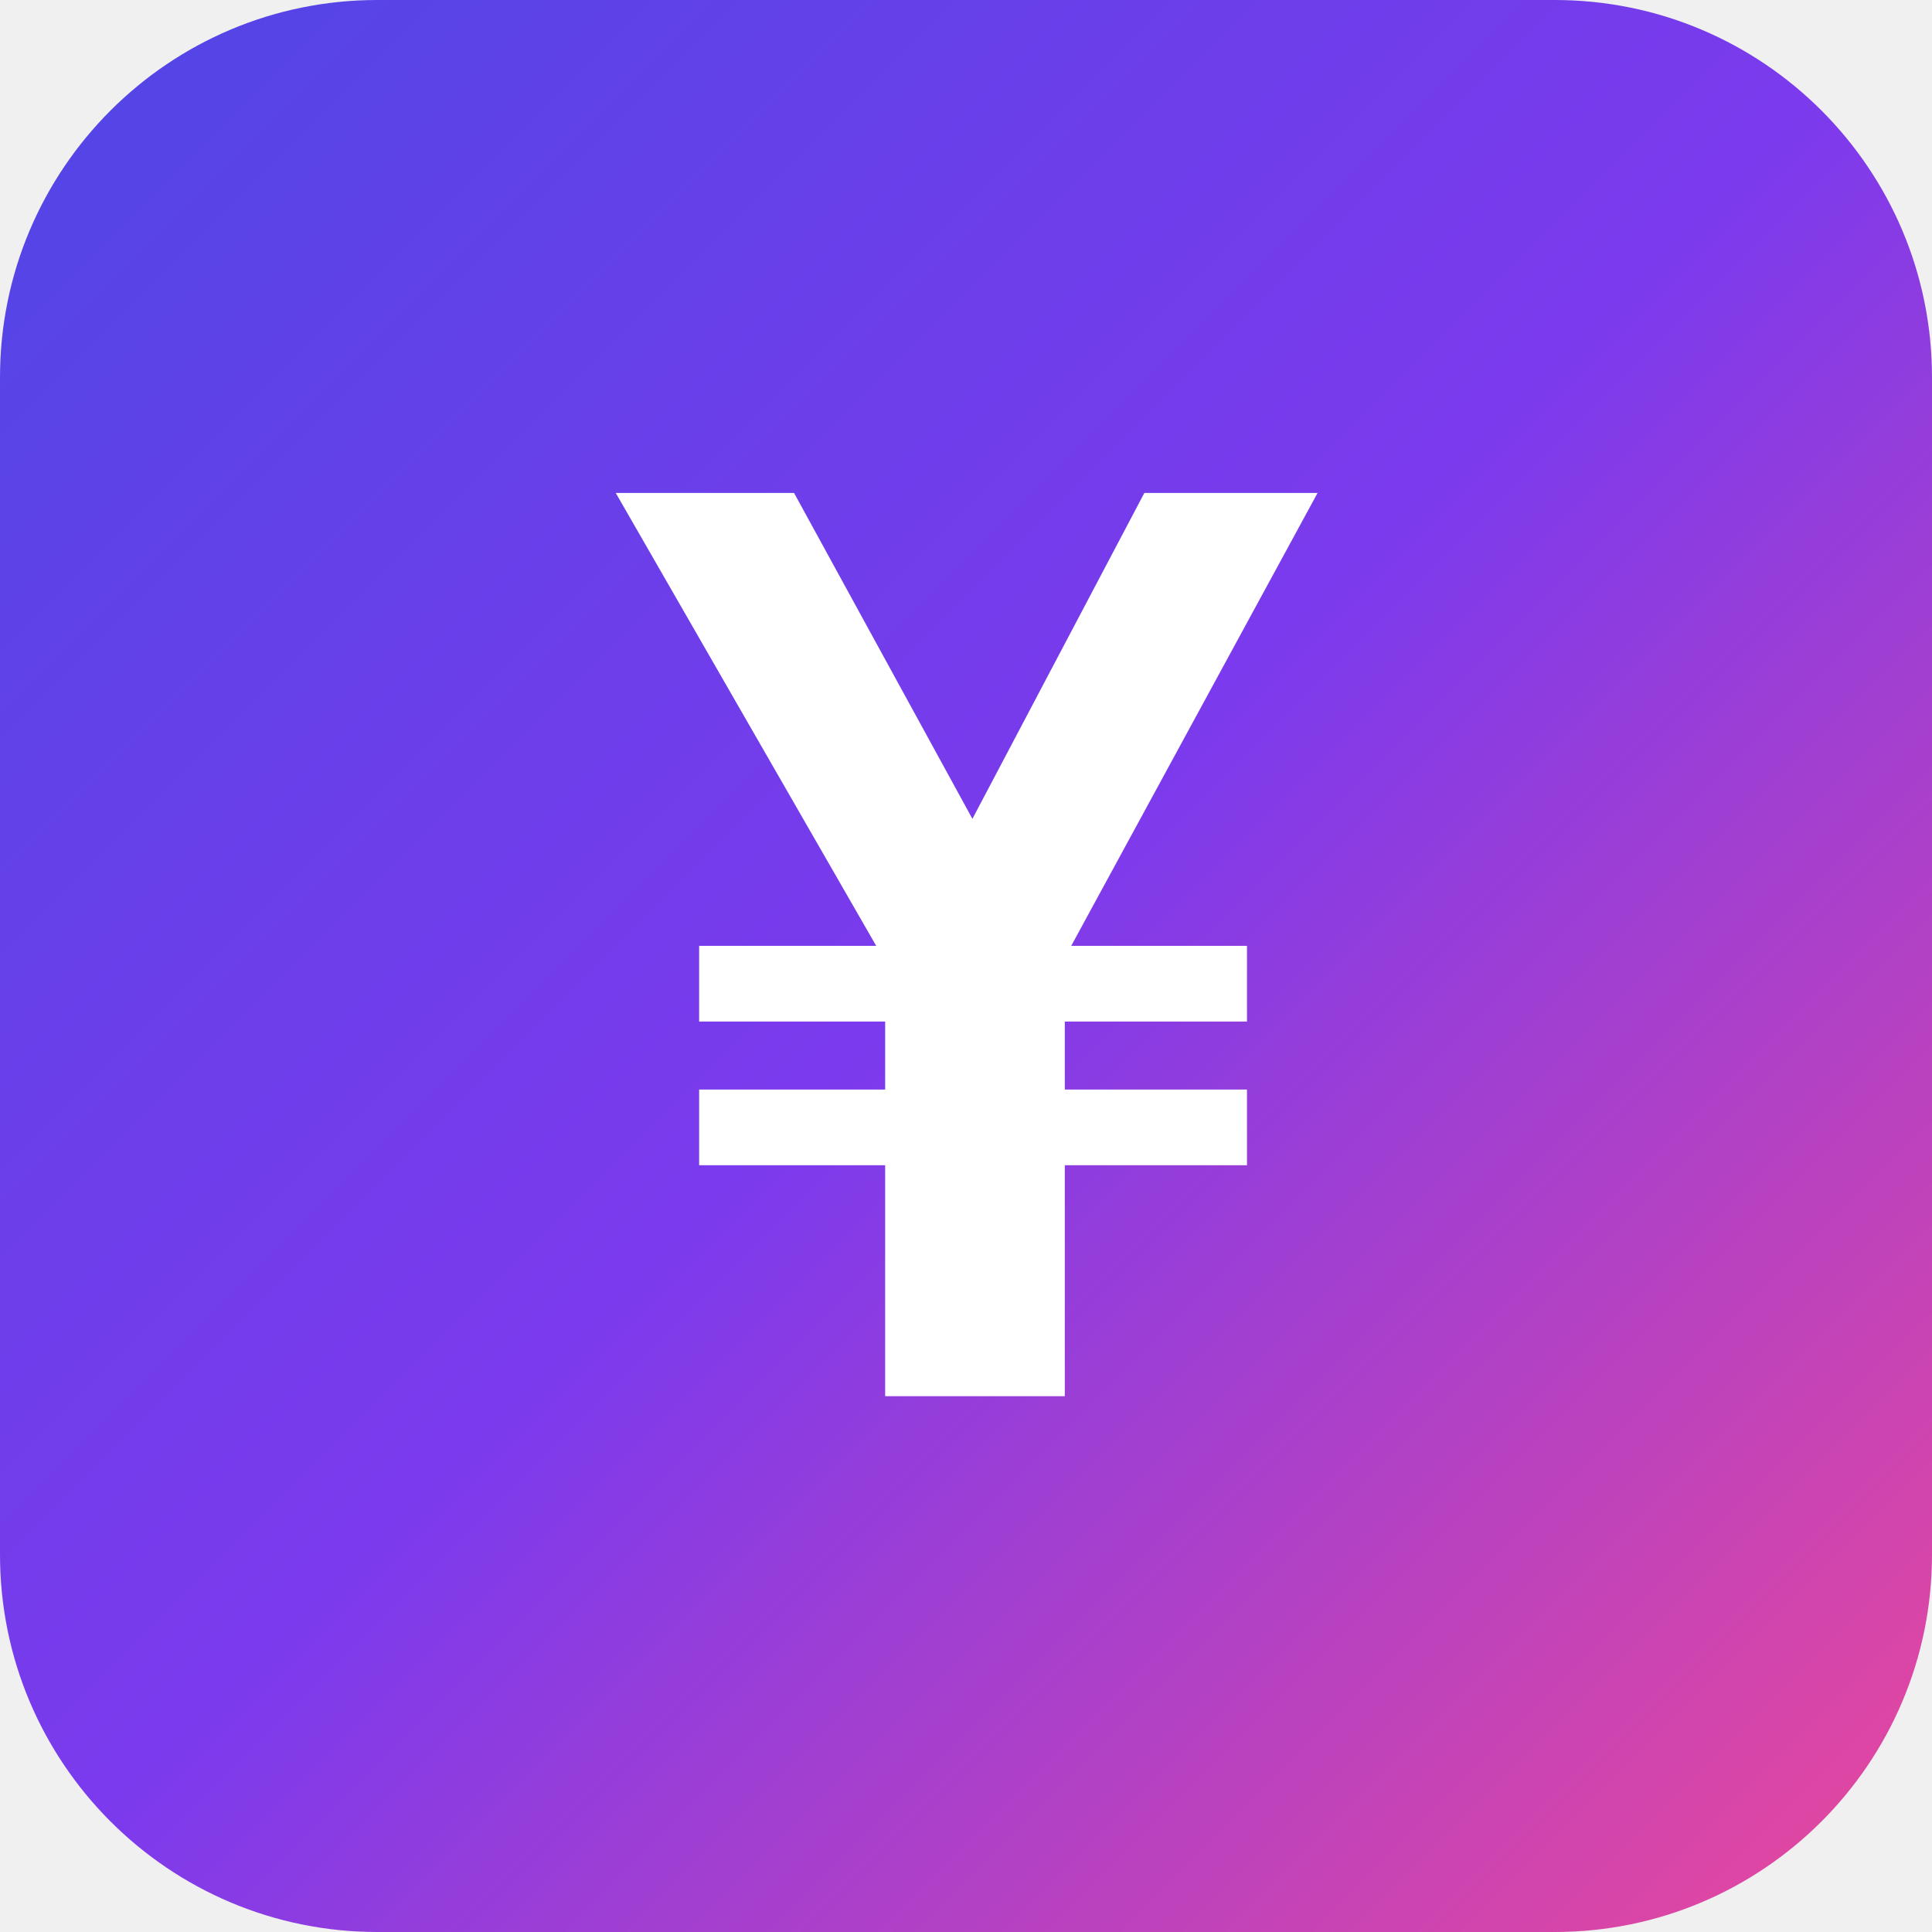
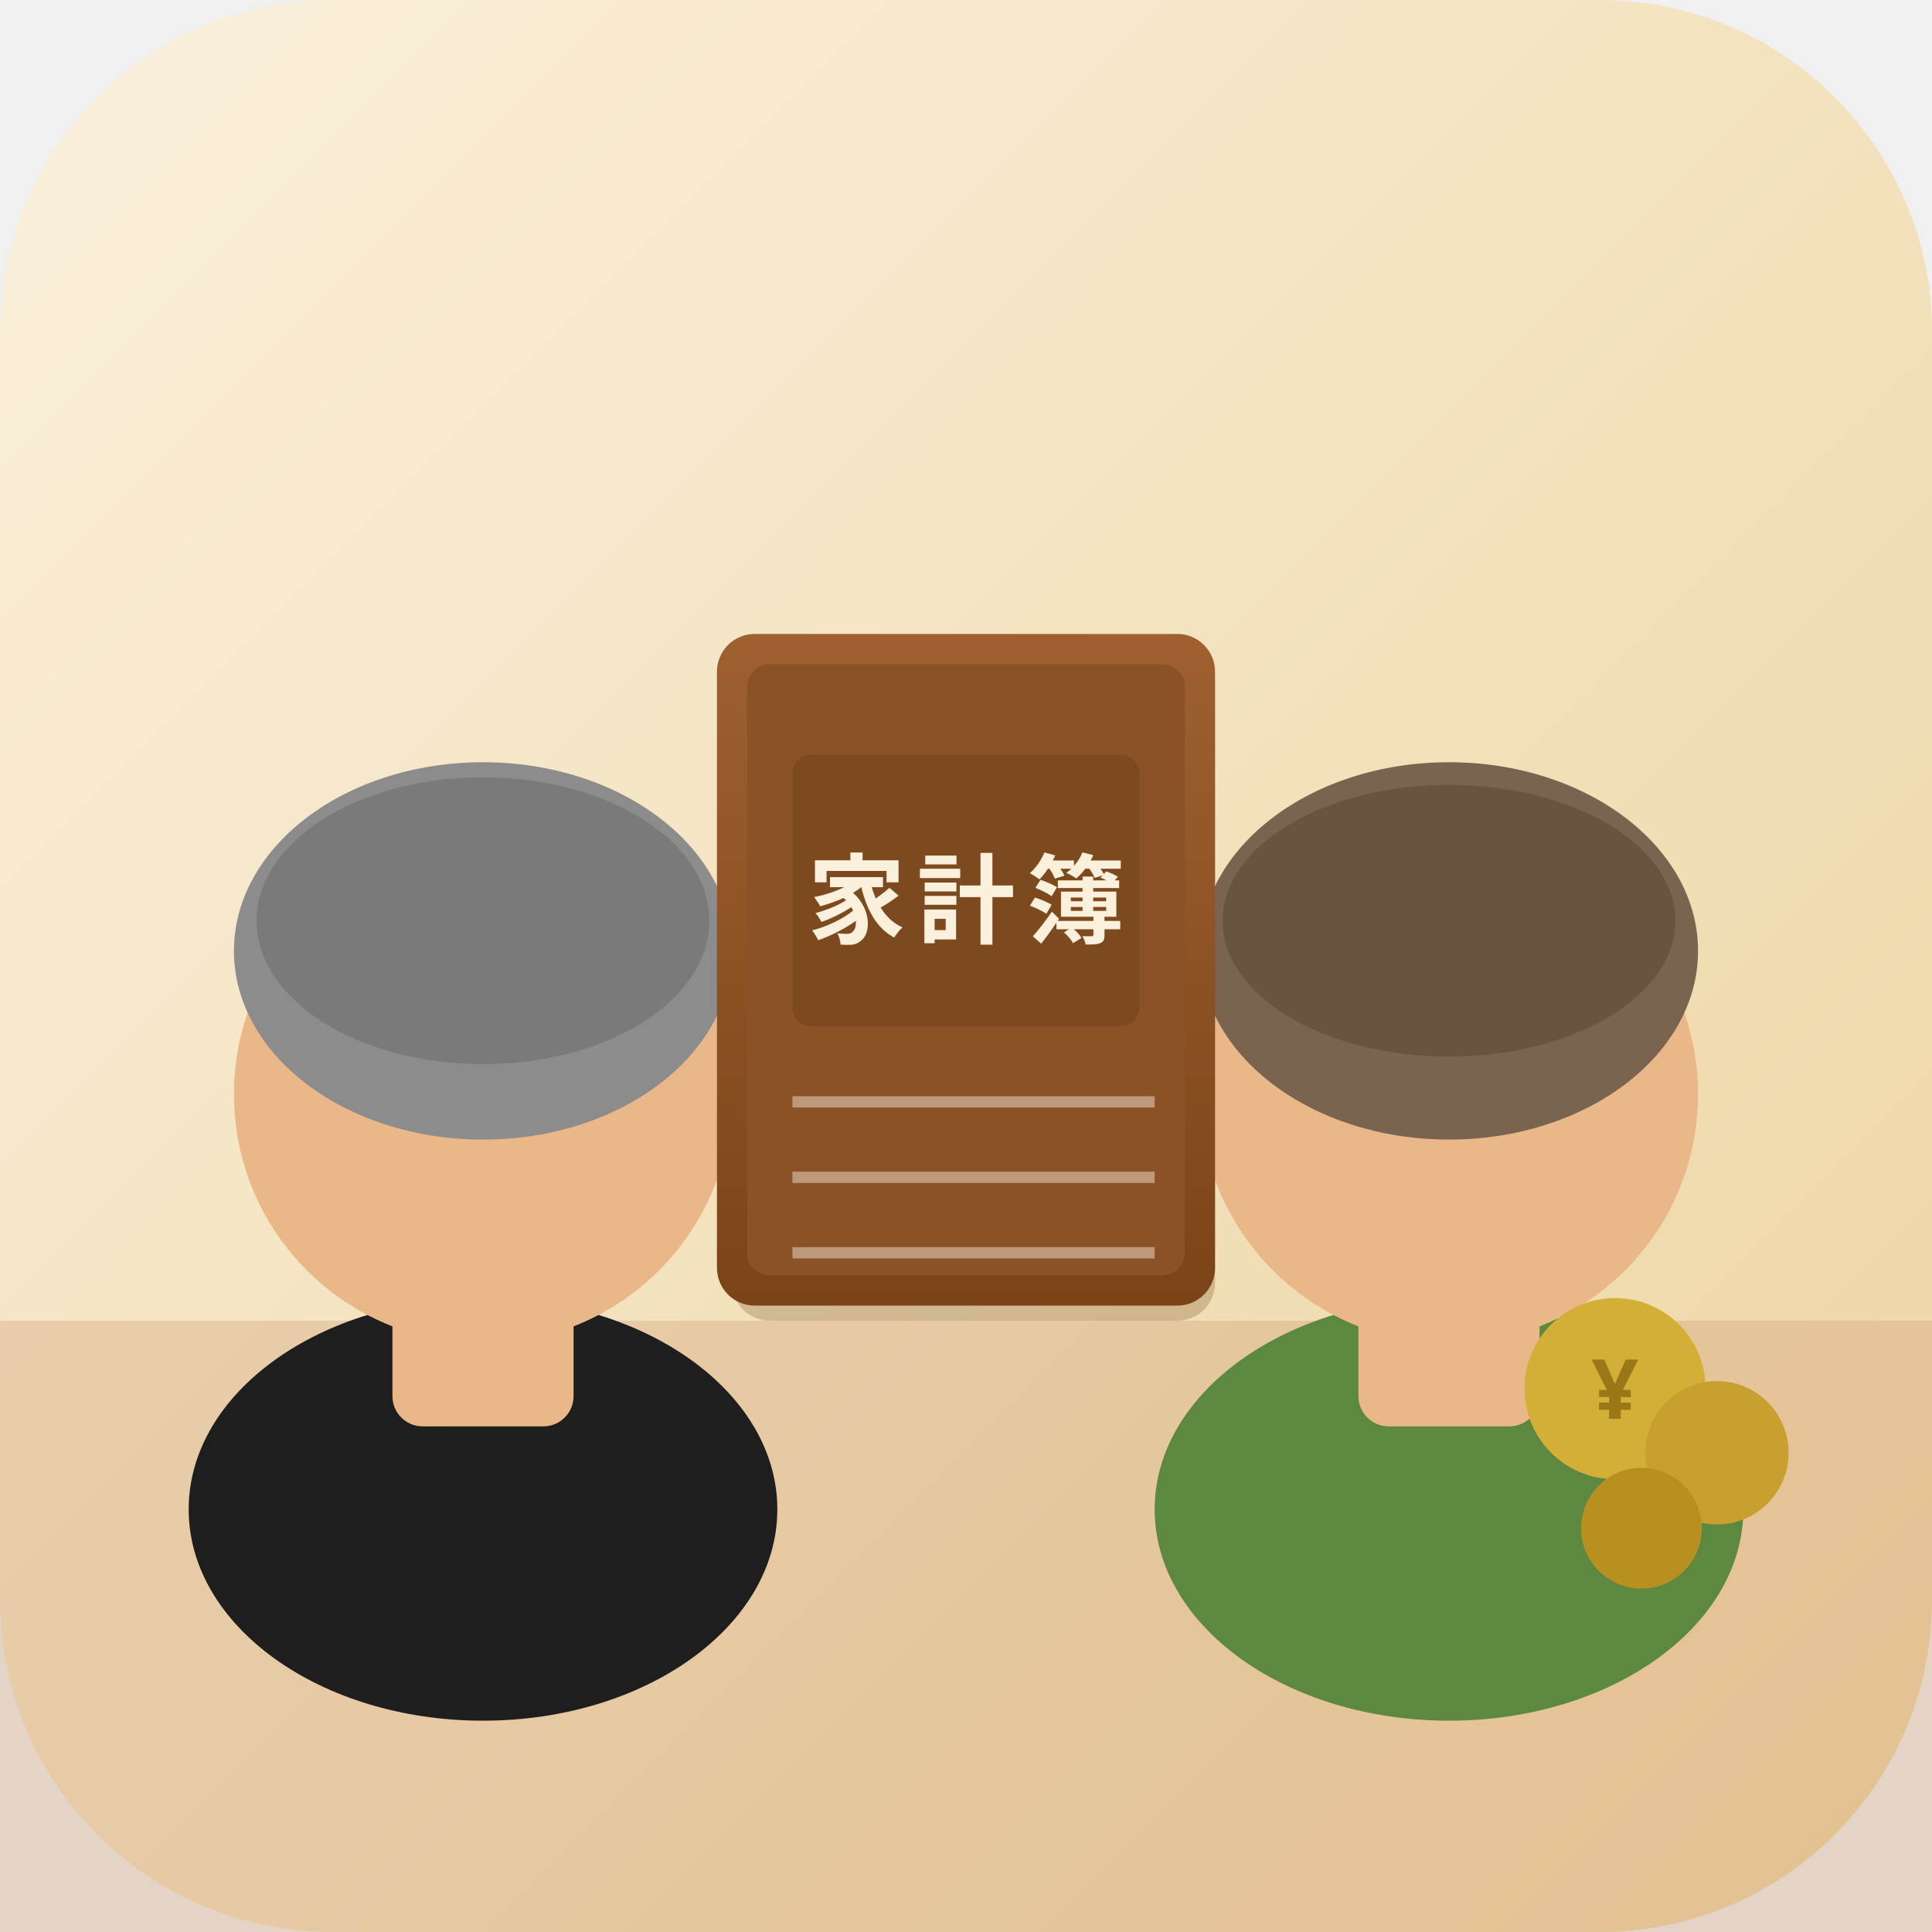
<svg xmlns="http://www.w3.org/2000/svg" viewBox="0 0 512 512">
  <defs>
-     <linearGradient id="g" x1="0" y1="0" x2="1" y2="1">
-       <stop offset="0" stop-color="#4f46e5" />
-       <stop offset="0.5" stop-color="#7c3aed" />
-       <stop offset="1" stop-color="#ec4899" />
+     <linearGradient id="bg" x1="0" y1="0" x2="1" y2="1">
+       <stop offset="0" stop-color="#FAF0DC" />
+       <stop offset="1" stop-color="#EDD4A0" />
+     </linearGradient>
+     <linearGradient id="book" x1="0" y1="0" x2="0" y2="1">
+       <stop offset="0" stop-color="#A06030" />
+       <stop offset="1" stop-color="#7A4418" />
    </linearGradient>
  </defs>
-   <rect width="512" height="512" rx="100" fill="url(#g)" />
-   <text x="256" y="370" font-family="Arial Black, Helvetica, sans-serif" font-size="340" font-weight="900" text-anchor="middle" fill="white">¥</text>
+   <rect width="512" height="512" rx="88" fill="url(#bg)" />
+   <rect x="0" y="350" width="512" height="162" fill="#C8956A" opacity="0.30" />
+   <ellipse cx="128" cy="400" rx="78" ry="56" fill="#1E1E1E" />
+   <rect x="104" y="328" width="48" height="50" rx="8" fill="#EAB888" />
+   <circle cx="128" cy="290" r="66" fill="#EAB888" />
+   <ellipse cx="128" cy="252" rx="66" ry="50" fill="#8C8C8C" />
+   <ellipse cx="128" cy="244" rx="60" ry="38" fill="#7A7A7A" />
+   <ellipse cx="384" cy="400" rx="78" ry="56" fill="#5C8840" />
+   <rect x="360" y="328" width="48" height="50" rx="8" fill="#EAB888" />
+   <circle cx="384" cy="290" r="66" fill="#EAB888" />
+   <ellipse cx="384" cy="252" rx="66" ry="50" fill="#7A6450" />
+   <ellipse cx="384" cy="244" rx="60" ry="36" fill="#6A5440" />
+   <rect x="194" y="172" width="128" height="178" rx="10" fill="#6A3E14" opacity="0.25" />
+   <rect x="190" y="168" width="132" height="178" rx="10" fill="url(#book)" />
+   <rect x="198" y="176" width="116" height="162" rx="6" fill="#8B5228" />
+   <rect x="210" y="200" width="92" height="72" rx="5" fill="#6A3E14" opacity="0.40" />
+   <text x="256" y="248" font-family="'Hiragino Mincho Pro','Yu Mincho',Georgia,serif" font-size="26" fill="#FAF0DC" text-anchor="middle" font-weight="bold" letter-spacing="3">家計簿</text>
+   <line x1="210" y1="292" x2="306" y2="292" stroke="#FAF0DC" stroke-width="3" opacity="0.45" />
+   <line x1="210" y1="312" x2="306" y2="312" stroke="#FAF0DC" stroke-width="3" opacity="0.45" />
+   <line x1="210" y1="332" x2="306" y2="332" stroke="#FAF0DC" stroke-width="3" opacity="0.45" />
+   <circle cx="428" cy="368" r="24" fill="#D4AF37" />
+   <circle cx="455" cy="385" r="19" fill="#C8A030" />
+   <circle cx="435" cy="405" r="16" fill="#B89020" />
+   <text x="428" y="376" font-family="sans-serif" font-size="22" text-anchor="middle" fill="#9A7818" font-weight="bold">¥</text>
</svg>
